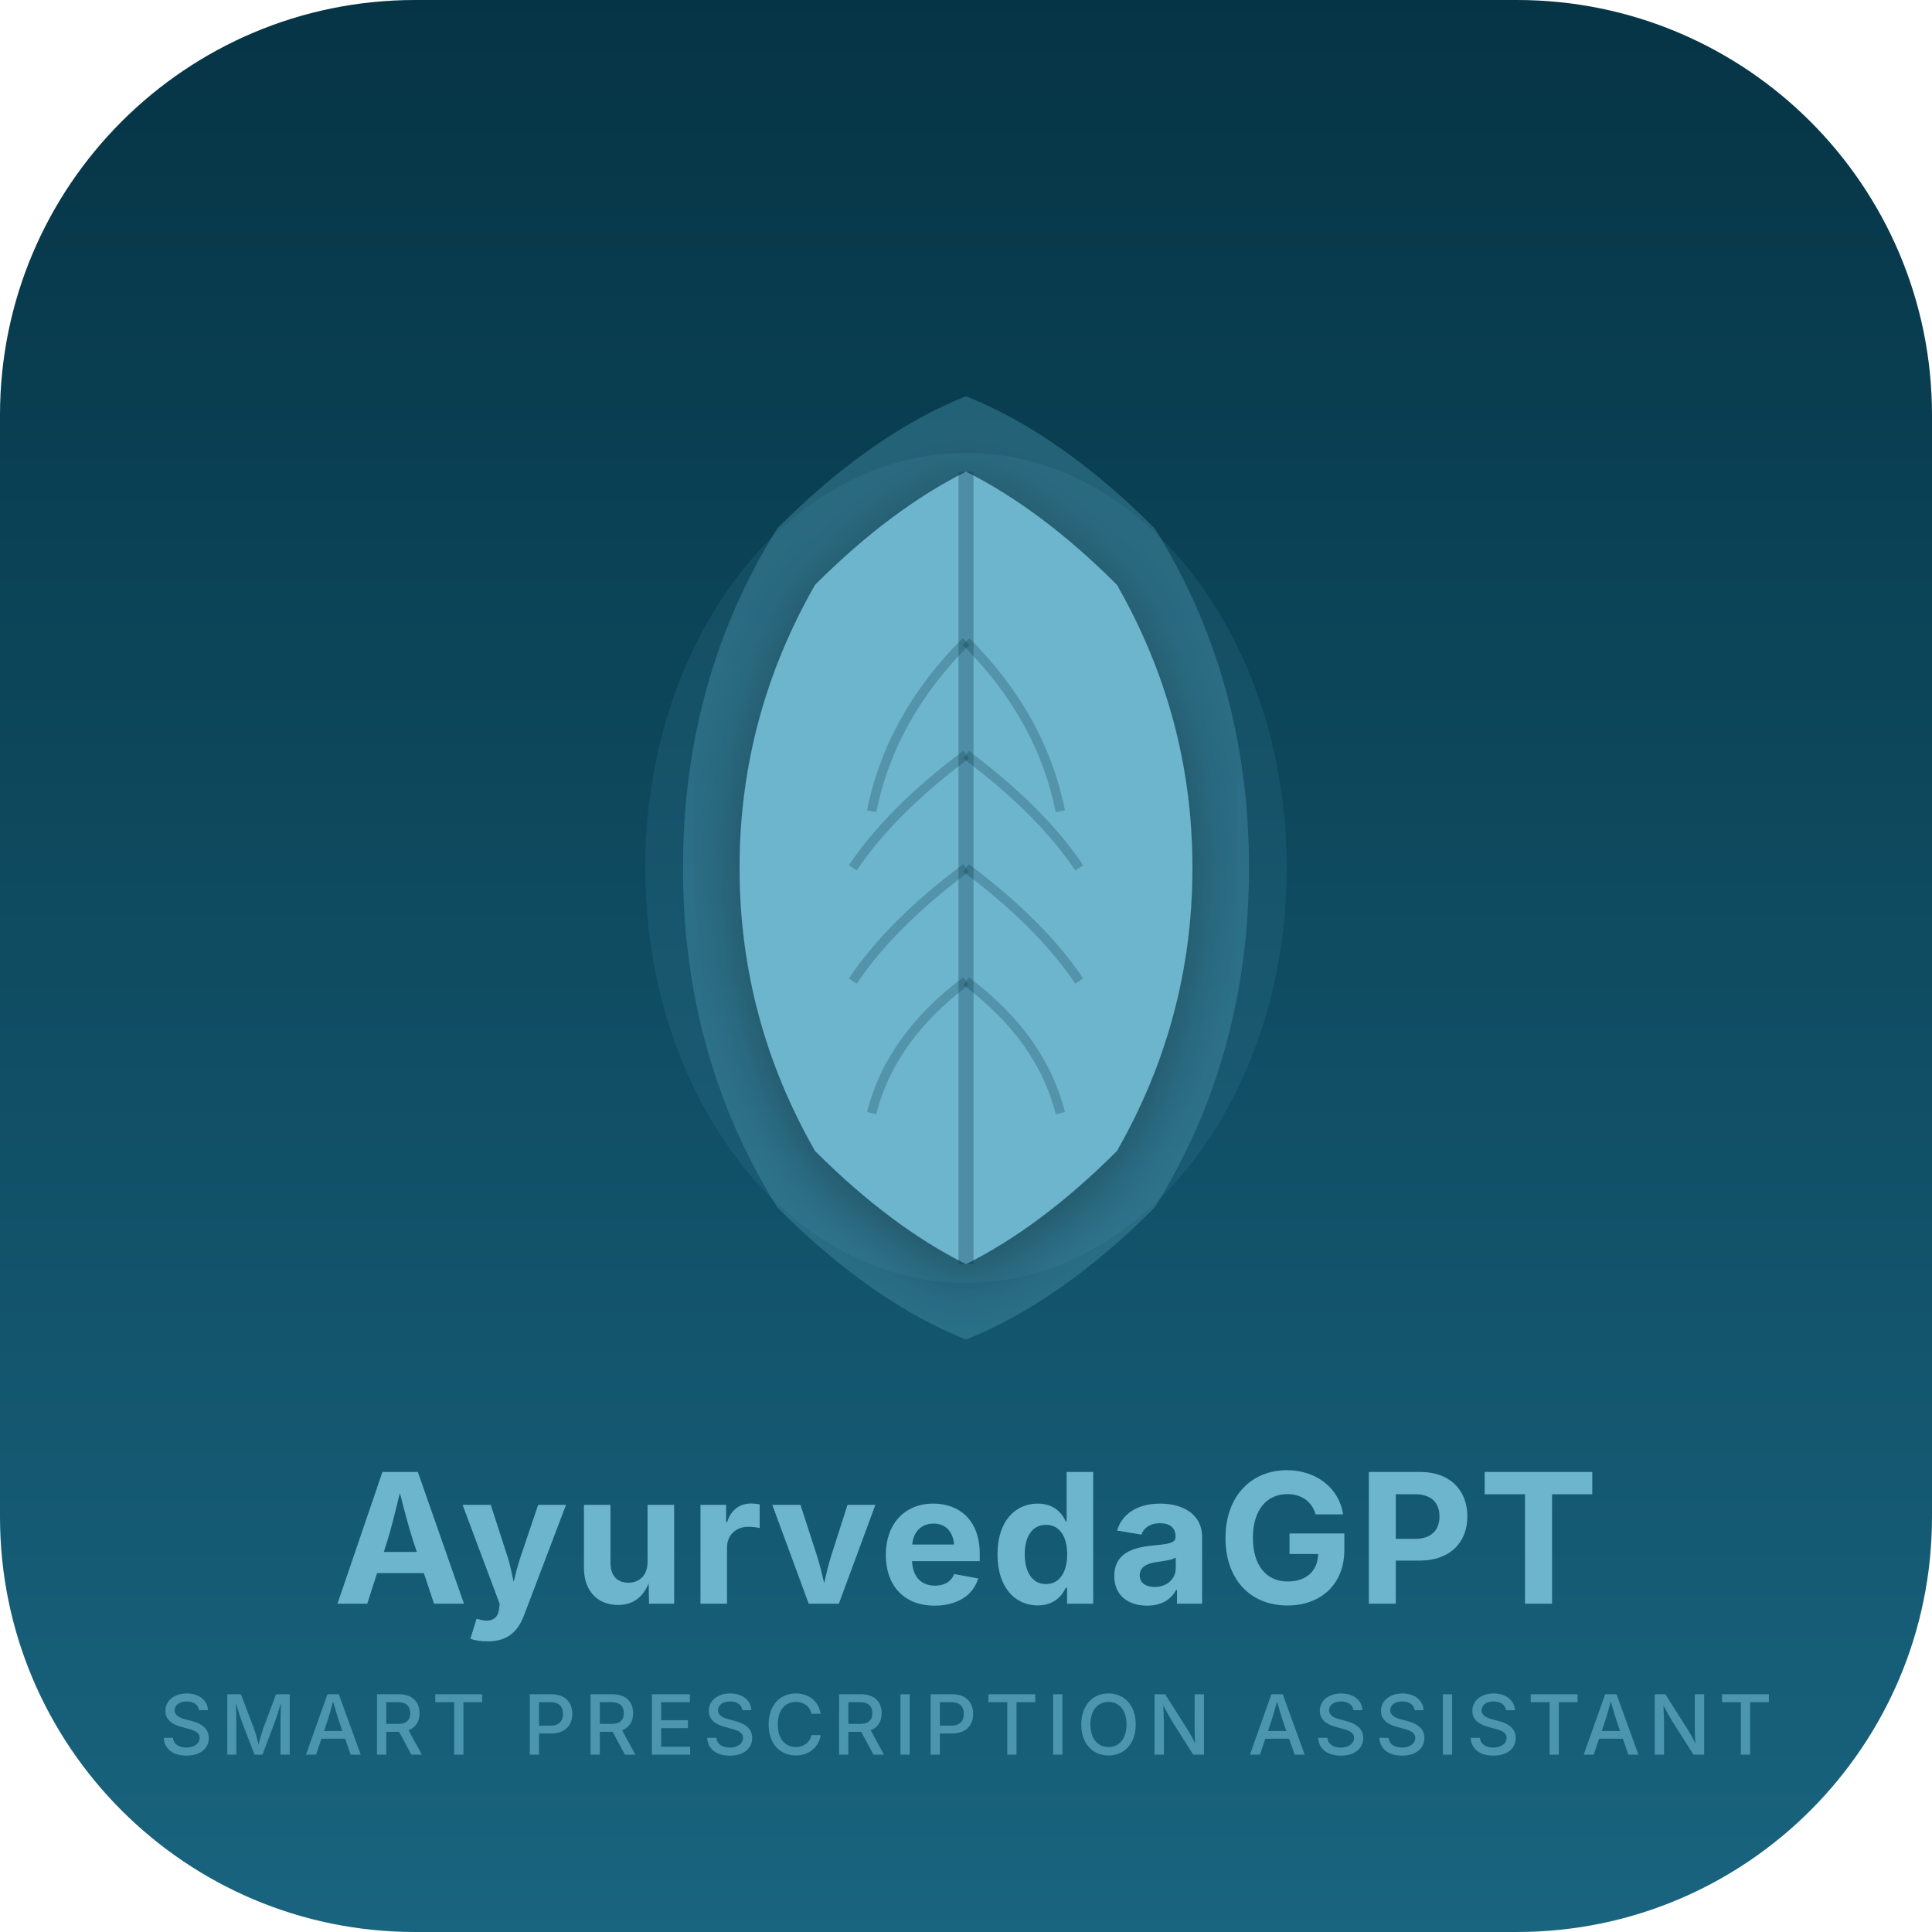
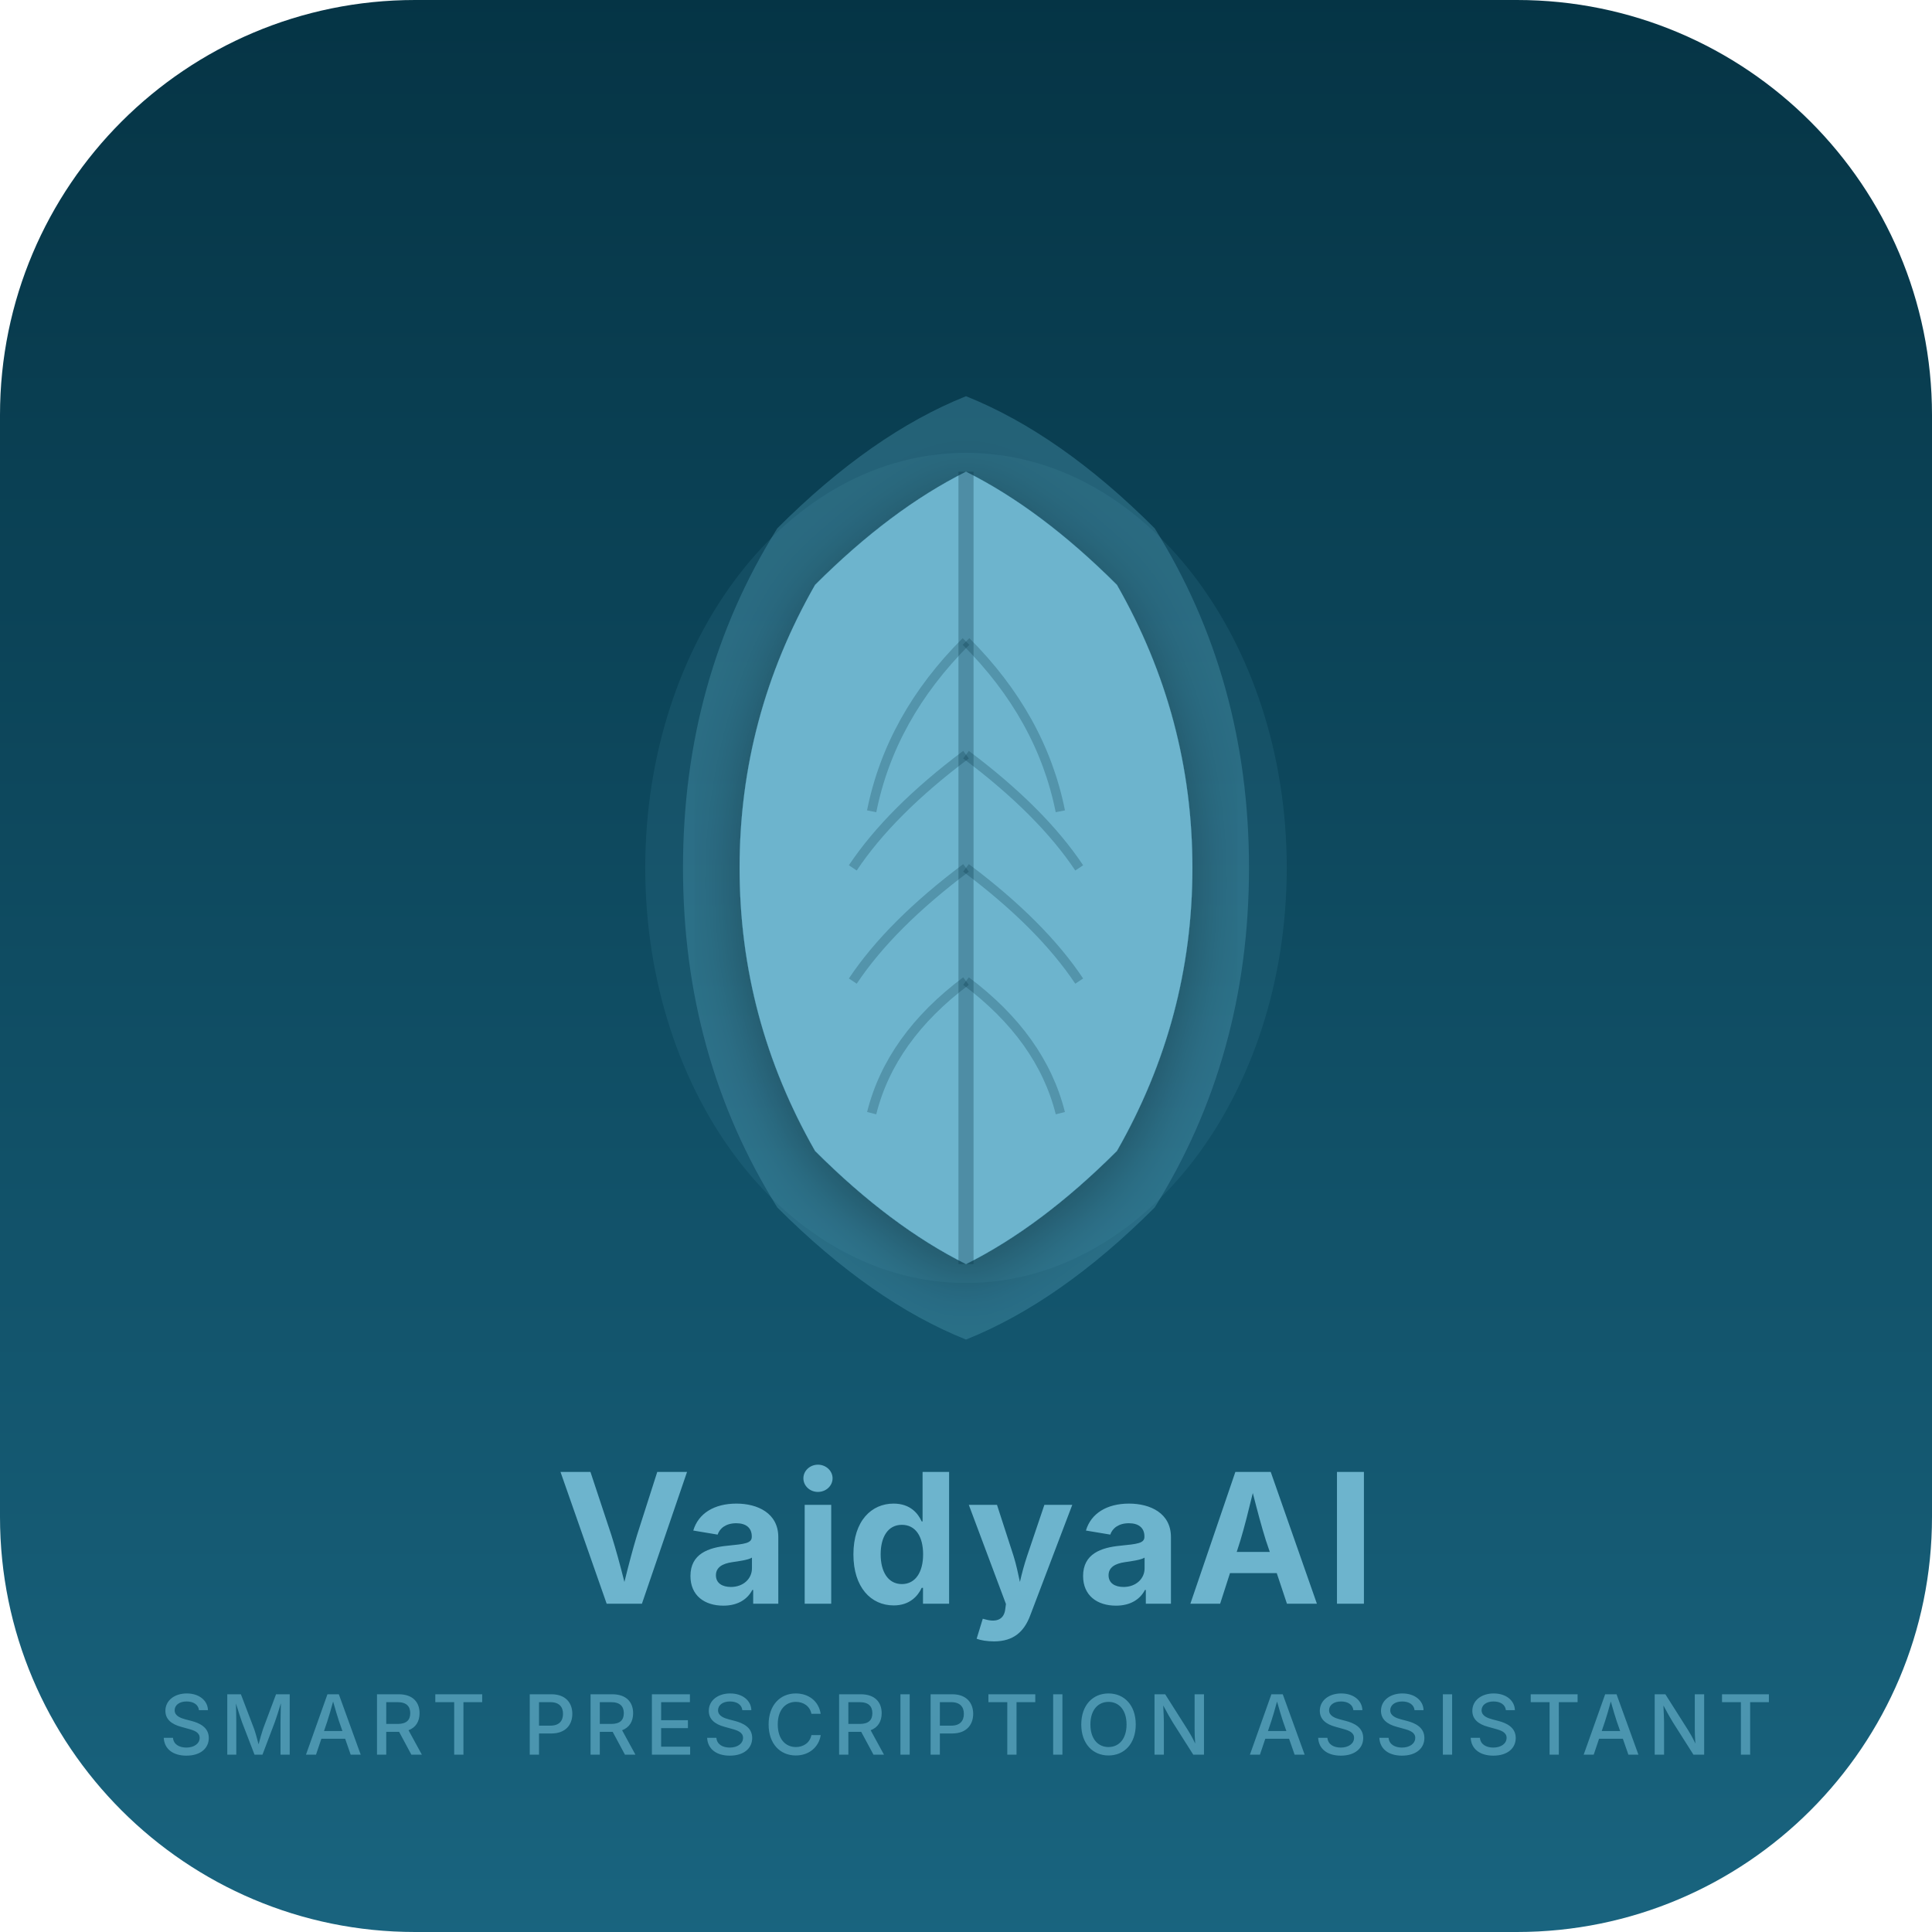
<svg xmlns="http://www.w3.org/2000/svg" width="512" height="512" viewBox="0 0 512 512" fill="none">
  <defs>
    <linearGradient id="bgGradient" x1="0%" y1="0%" x2="0%" y2="100%">
      <stop offset="0%" style="stop-color:#053445;stop-opacity:1" />
      <stop offset="100%" style="stop-color:#19647F;stop-opacity:1" />
    </linearGradient>
    <filter id="shadow">
      <feDropShadow dx="0" dy="4" stdDeviation="8" flood-opacity="0.3" />
    </filter>
  </defs>
  <rect width="512" height="512" rx="110" fill="url(#bgGradient)" />
  <g transform="translate(256, 230)">
    <ellipse cx="0" cy="0" rx="85" ry="110" fill="#4B95AF" opacity="0.15" />
    <path d="M-50,-90 Q-75,-50 -75,0 Q-75,50 -50,90 Q-25,115 0,125 Q25,115 50,90 Q75,50 75,0 Q75,-50 50,-90 Q25,-115 0,-125 Q-25,-115 -50,-90 Z" fill="#4B95AF" opacity="0.4" />
    <path d="M-40,-75 Q-60,-40 -60,0 Q-60,40 -40,75 Q-20,95 0,105 Q20,95 40,75 Q60,40 60,0 Q60,-40 40,-75 Q20,-95 0,-105 Q-20,-95 -40,-75 Z" fill="#6DB4CD" filter="url(#shadow)" />
    <line x1="0" y1="-105" x2="0" y2="105" stroke="#053445" stroke-width="4" opacity="0.3" />
    <path d="M0,-60 Q-20,-40 -25,-15" stroke="#053445" stroke-width="2.5" opacity="0.25" fill="none" />
    <path d="M0,-30 Q-20,-15 -30,0" stroke="#053445" stroke-width="2.5" opacity="0.25" fill="none" />
    <path d="M0,0 Q-20,15 -30,30" stroke="#053445" stroke-width="2.5" opacity="0.25" fill="none" />
    <path d="M0,30 Q-20,45 -25,65" stroke="#053445" stroke-width="2.5" opacity="0.25" fill="none" />
    <path d="M0,-60 Q20,-40 25,-15" stroke="#053445" stroke-width="2.5" opacity="0.25" fill="none" />
    <path d="M0,-30 Q20,-15 30,0" stroke="#053445" stroke-width="2.5" opacity="0.25" fill="none" />
    <path d="M0,0 Q20,15 30,30" stroke="#053445" stroke-width="2.5" opacity="0.25" fill="none" />
    <path d="M0,30 Q20,45 25,65" stroke="#053445" stroke-width="2.5" opacity="0.25" fill="none" />
  </g>
-   <text x="256" y="425" font-size="48" font-weight="700" text-anchor="middle" fill="#6DB4CD" font-family="-apple-system, system-ui, sans-serif" letter-spacing="1">AyurvedaGPT</text>
+   <text x="256" y="425" font-size="48" font-weight="700" text-anchor="middle" fill="#6DB4CD" font-family="-apple-system, system-ui, sans-serif" letter-spacing="1">VaidyaAI</text>
  <text x="256" y="465" font-size="22" font-weight="500" text-anchor="middle" fill="#4B95AF" font-family="-apple-system, system-ui, sans-serif" letter-spacing="2">SMART PRESCRIPTION ASSISTANT</text>
</svg>
